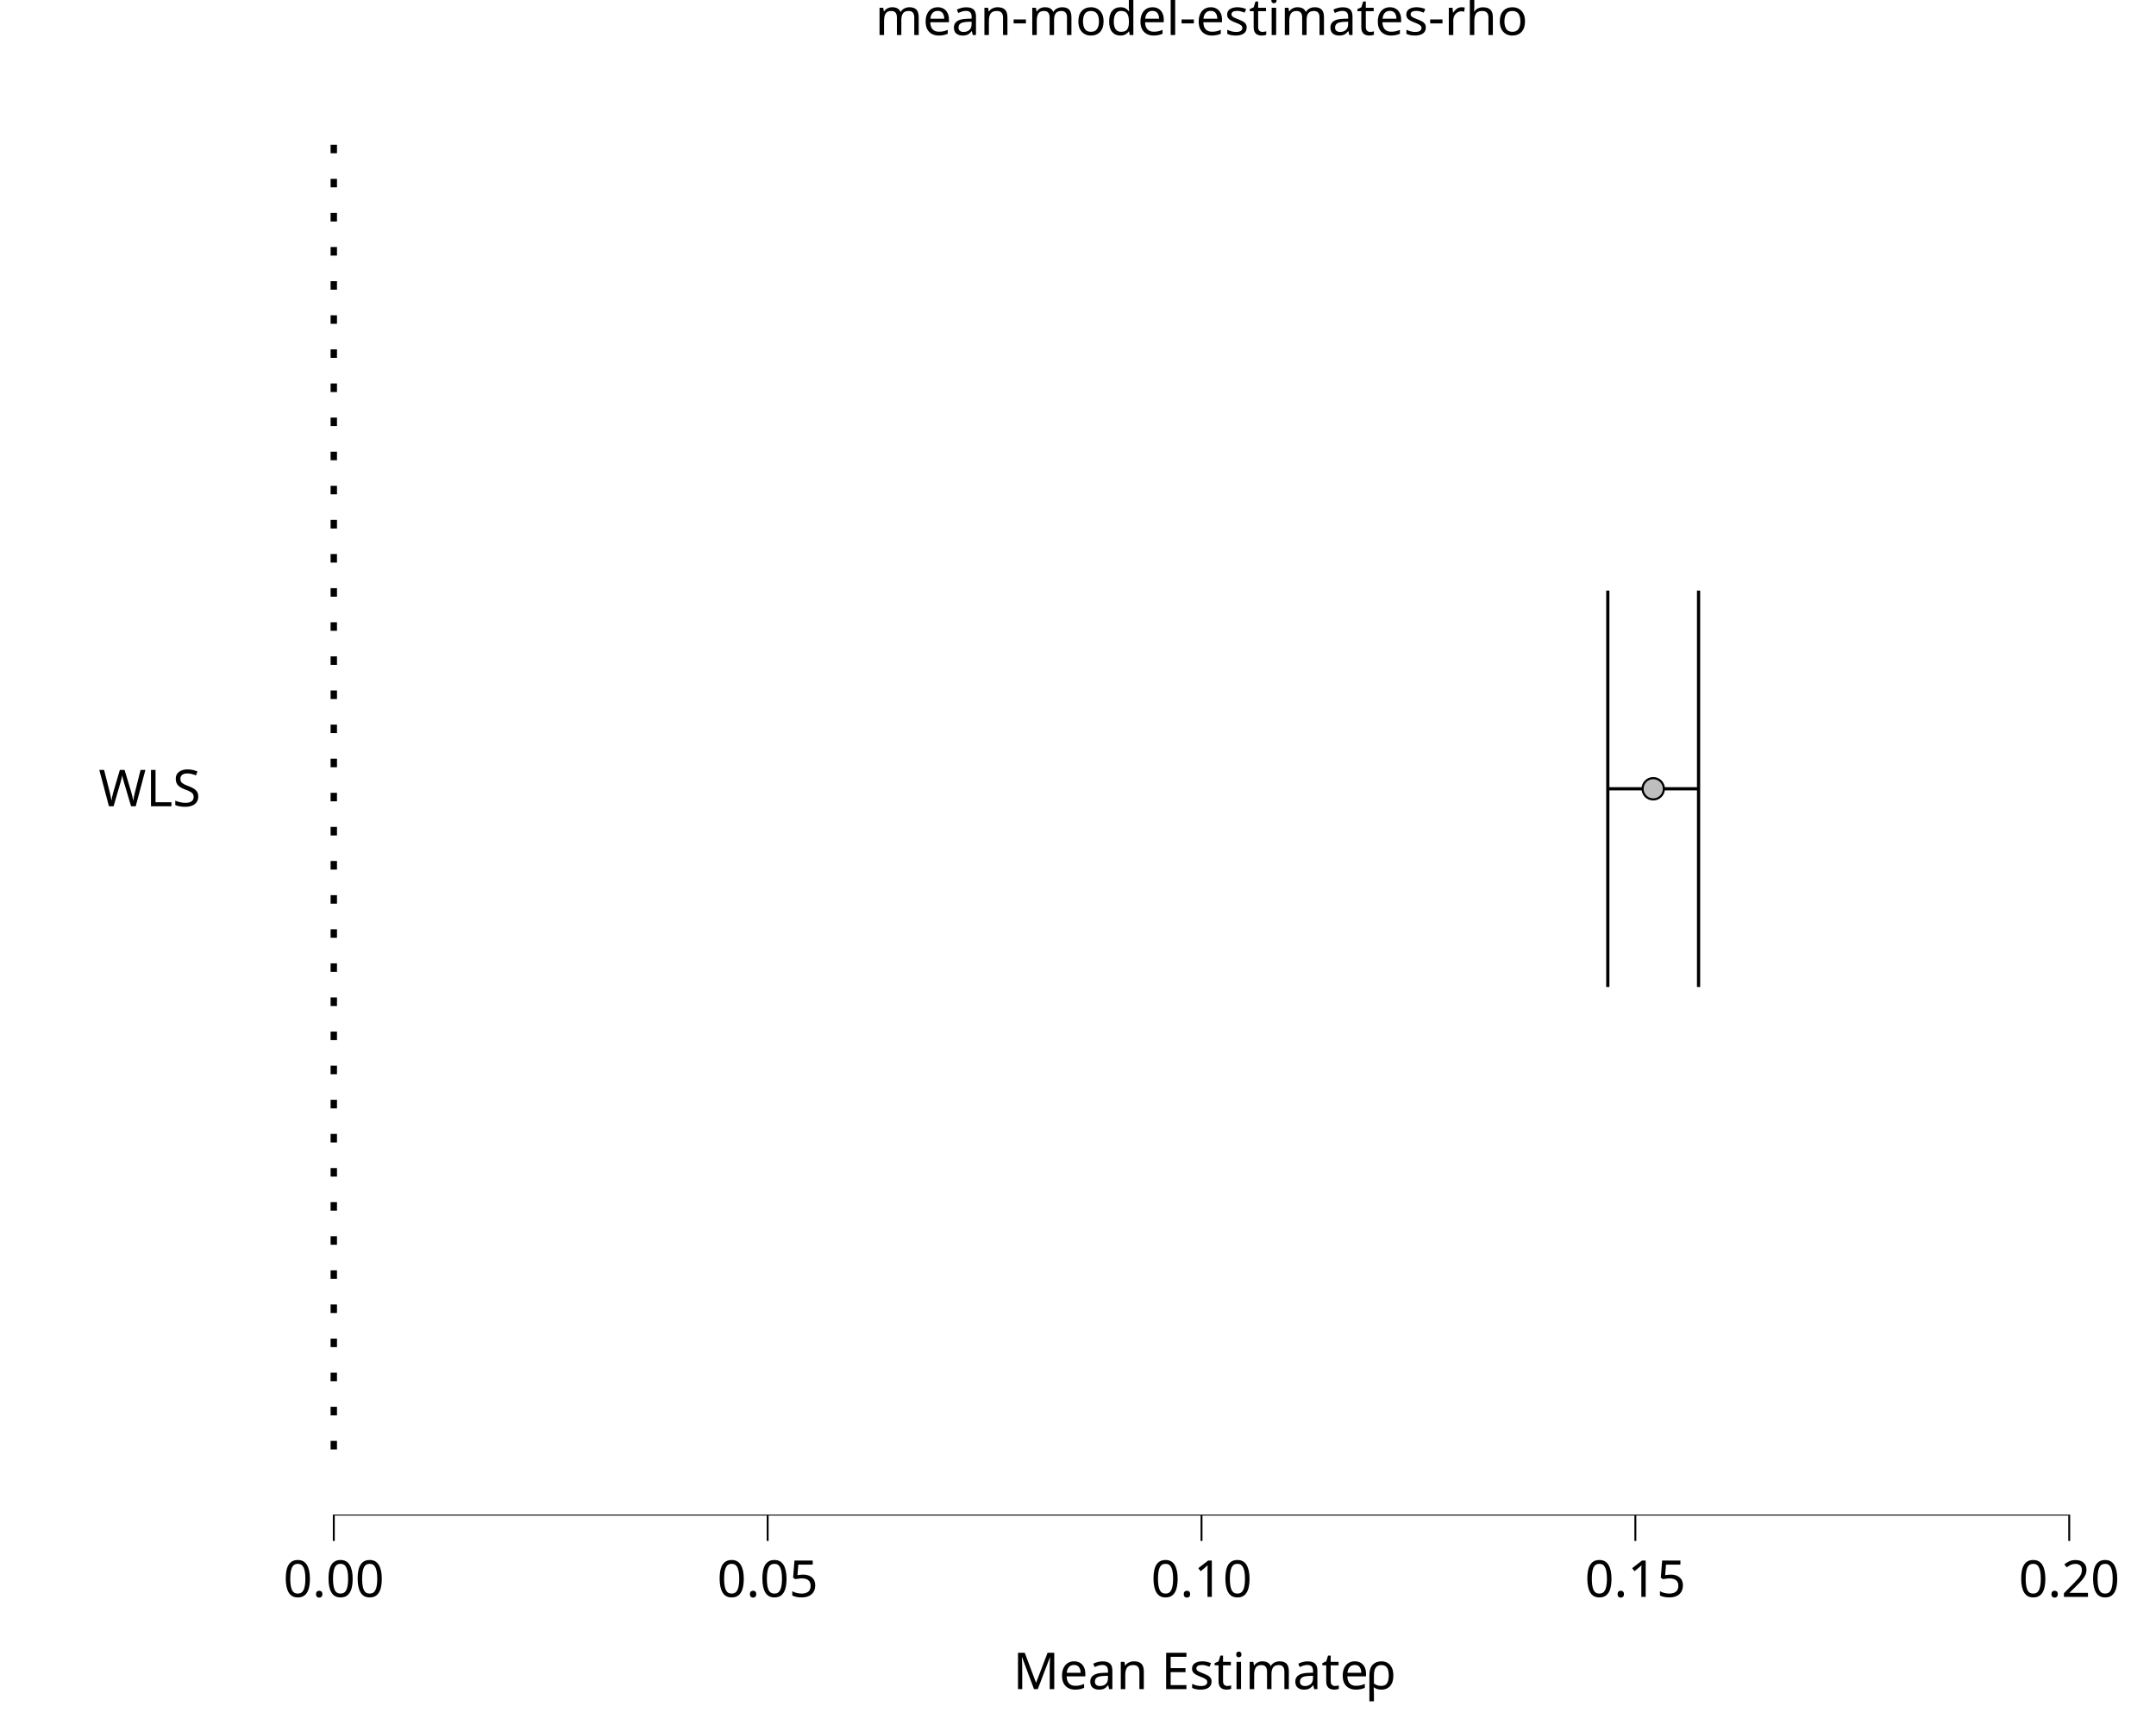
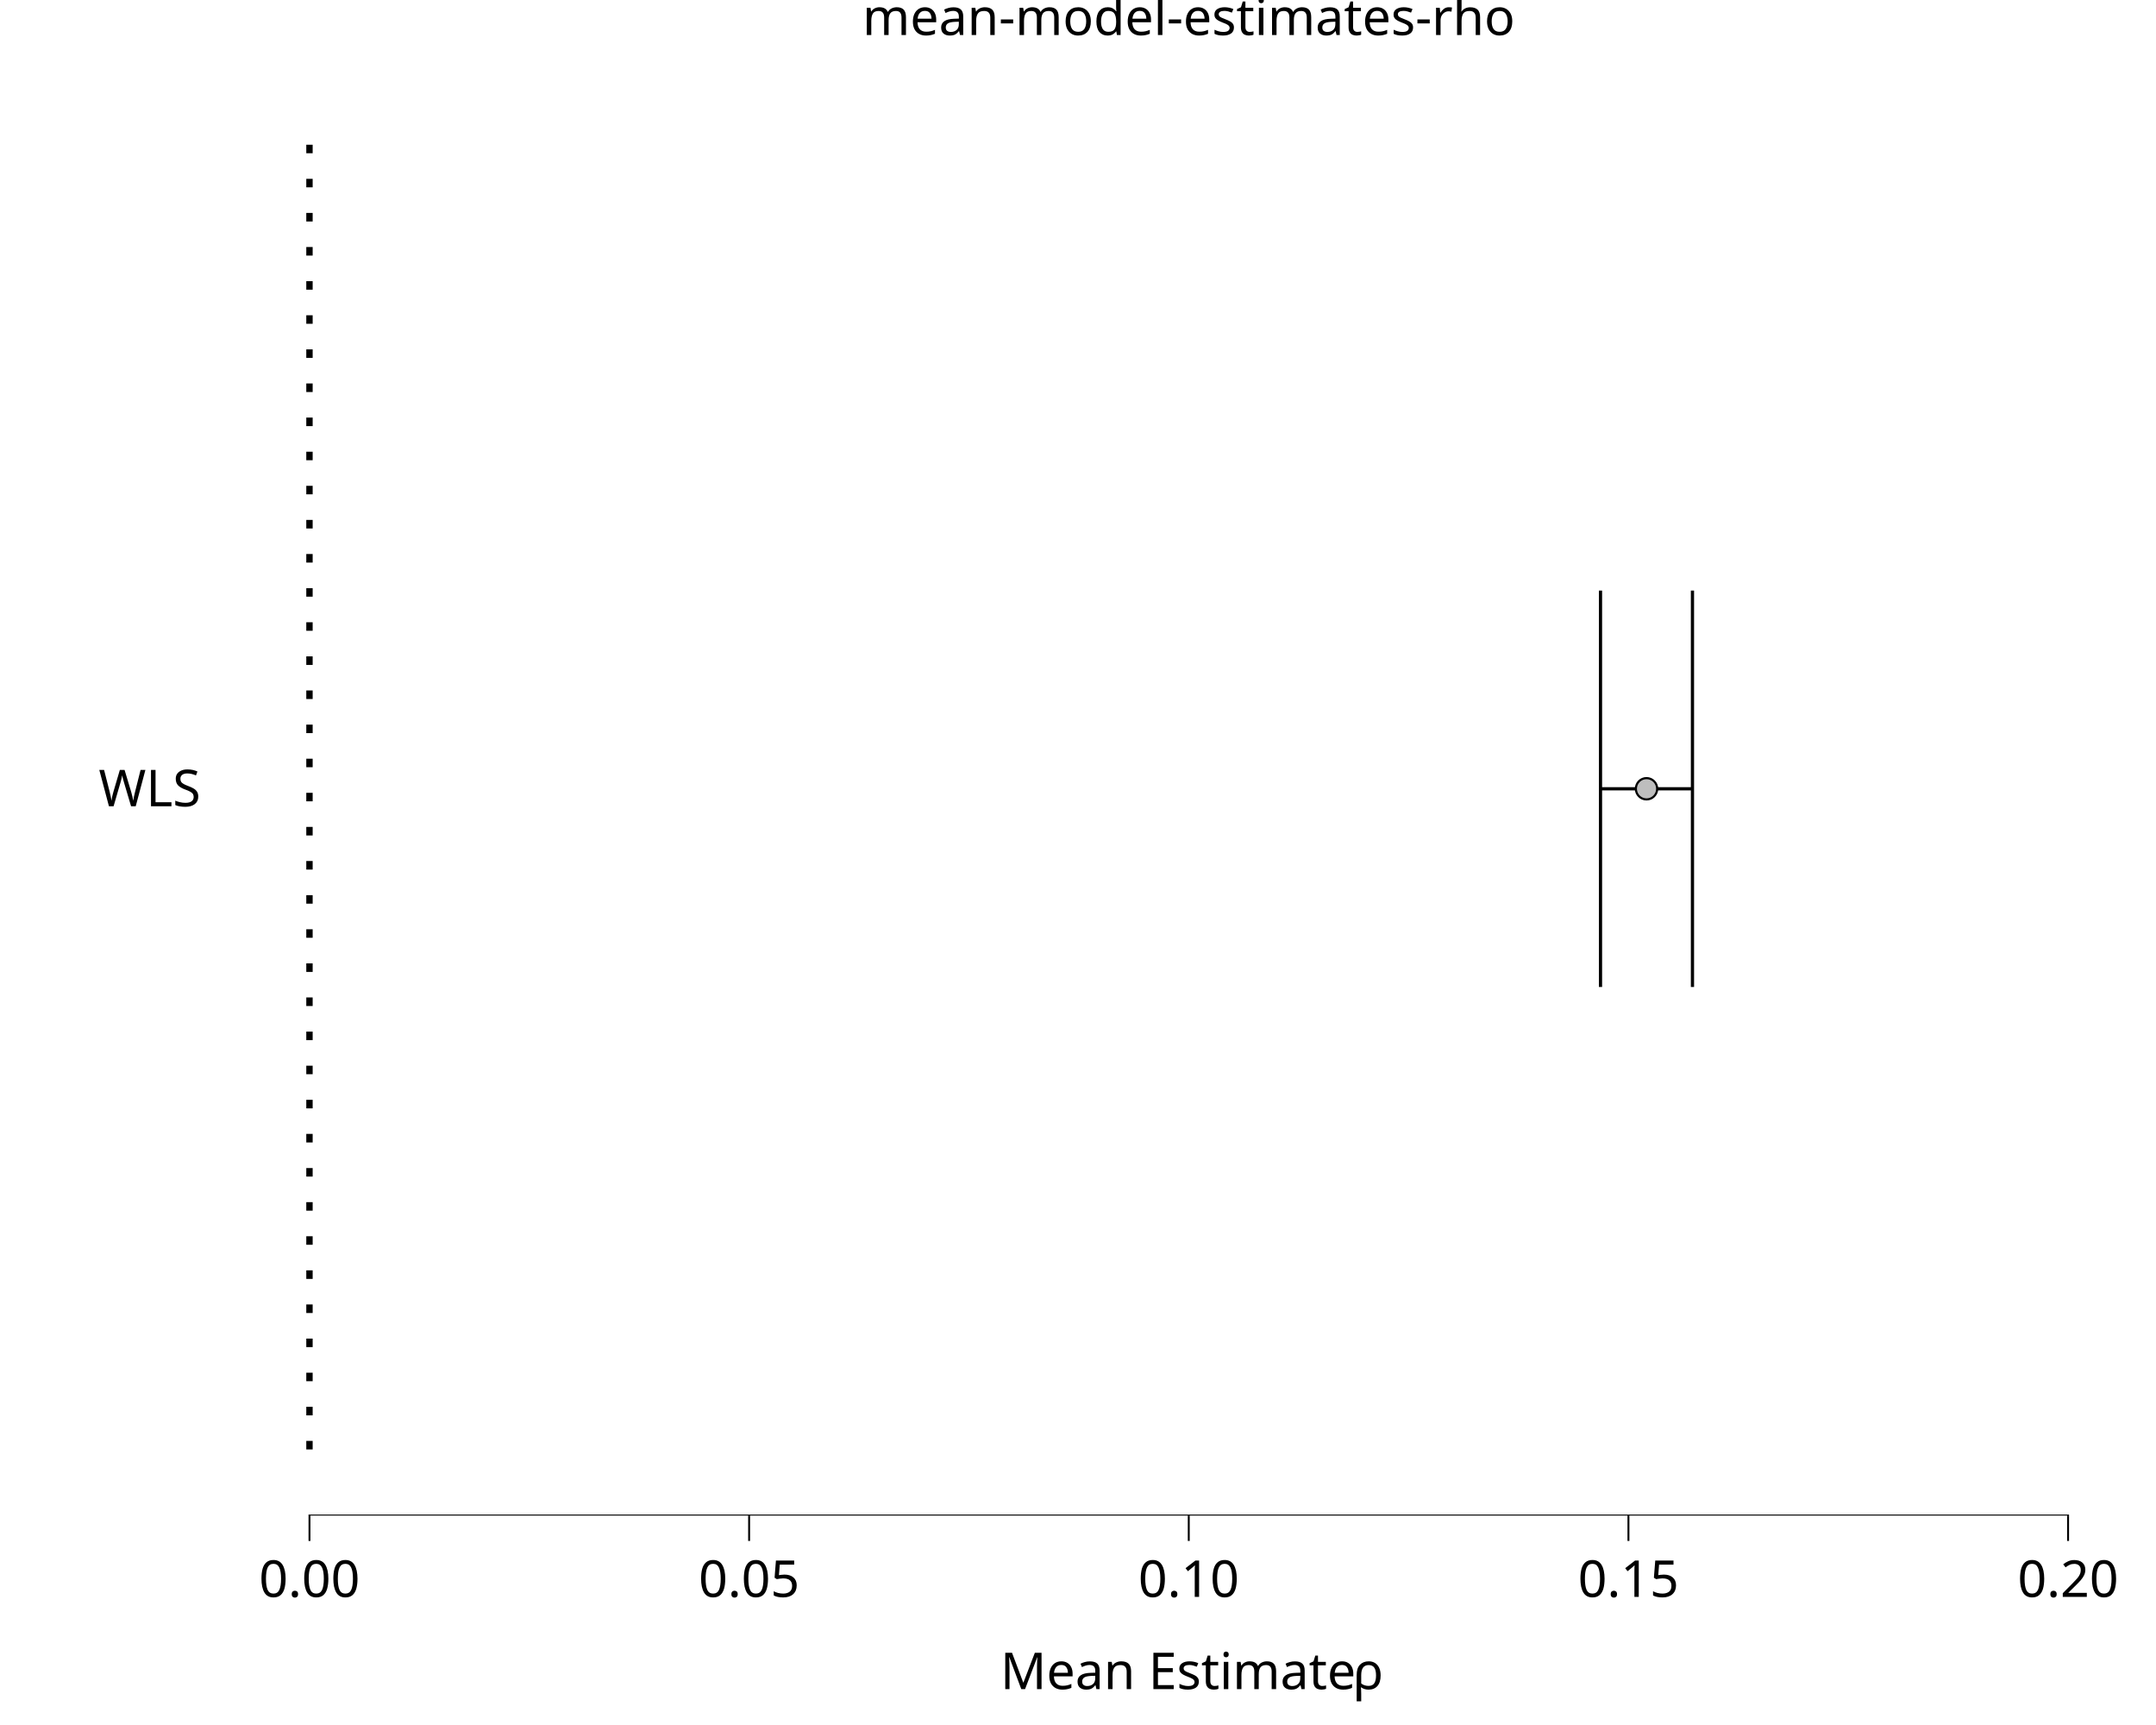
<svg xmlns="http://www.w3.org/2000/svg" class="svglite" data-engine-version="2.0" width="720.00pt" height="576.00pt" viewBox="0 0 720.00 576.00">
  <defs>
    <style type="text/css">
    .svglite line, .svglite polyline, .svglite polygon, .svglite path, .svglite rect, .svglite circle {
      fill: none;
      stroke: #000000;
      stroke-linecap: round;
      stroke-linejoin: round;
      stroke-miterlimit: 10.00;
    }
  </style>
  </defs>
  <rect width="100%" height="100%" style="stroke: none; fill: #FFFFFF;" />
  <defs>
    <clipPath id="cpMC4wMHw3MjAuMDB8MC4wMHw1NzYuMDA=">
      <rect x="0.00" y="0.00" width="720.00" height="576.00" />
    </clipPath>
  </defs>
  <g clip-path="url(#cpMC4wMHw3MjAuMDB8MC4wMHw1NzYuMDA=)">
    <rect x="0.00" y="0.00" width="720.00" height="576.00" style="stroke-width: 10.67; stroke: none;" />
  </g>
  <defs>
-     <clipPath id="cpODIuNDl8NzIwLjAwfDIwLjcxfDUwNi4wNQ==">
-       <rect x="82.49" y="20.71" width="637.51" height="485.34" />
+     <clipPath id="cpNzMuOTl8NzIwLjAwfDIwLjcxfDUwNi4wNQ==">
+       <rect x="73.99" y="20.71" width="646.01" height="485.34" />
    </clipPath>
  </defs>
-   <g clip-path="url(#cpODIuNDl8NzIwLjAwfDIwLjcxfDUwNi4wNQ==)">
-     <rect x="82.49" y="20.71" width="637.51" height="485.34" style="stroke-width: 10.67; stroke: none;" />
-     <polyline points="567.24,329.56 567.24,197.20 " style="stroke-width: 1.07; stroke-linecap: butt;" />
-     <polyline points="567.24,263.38 536.93,263.38 " style="stroke-width: 1.07; stroke-linecap: butt;" />
-     <polyline points="536.93,329.56 536.93,197.20 " style="stroke-width: 1.07; stroke-linecap: butt;" />
-     <circle cx="552.10" cy="263.38" r="3.56" style="stroke-width: 0.71; fill: #BEBEBE;" />
-     <polyline points="111.47,483.99 111.47,42.77 " style="stroke-width: 2.13; stroke-dasharray: 2.85,8.54; stroke-linecap: butt;" />
-     <line x1="111.15" y1="506.05" x2="691.34" y2="506.05" style="stroke-width: 0.64; stroke-linecap: butt;" />
-     <rect x="82.49" y="20.71" width="637.51" height="485.34" style="stroke-width: 0.00; stroke: none;" />
+   <g clip-path="url(#cpNzMuOTl8NzIwLjAwfDIwLjcxfDUwNi4wNQ==)">
+     <rect x="73.99" y="20.71" width="646.01" height="485.34" style="stroke-width: 10.67; stroke: none;" />
+     <polyline points="565.20,329.56 565.20,197.20 " style="stroke-width: 1.07; stroke-linecap: butt;" />
+     <polyline points="565.20,263.38 534.49,263.38 " style="stroke-width: 1.07; stroke-linecap: butt;" />
+     <polyline points="534.49,329.56 534.49,197.20 " style="stroke-width: 1.07; stroke-linecap: butt;" />
+     <circle cx="549.86" cy="263.38" r="3.56" style="stroke-width: 0.71; fill: #BEBEBE;" />
+     <polyline points="103.35,483.99 103.35,42.77 " style="stroke-width: 2.13; stroke-dasharray: 2.85,8.54; stroke-linecap: butt;" />
+     <line x1="103.03" y1="506.05" x2="690.95" y2="506.05" style="stroke-width: 0.64; stroke-linecap: butt;" />
+     <rect x="73.99" y="20.71" width="646.01" height="485.34" style="stroke-width: 0.00; stroke: none;" />
  </g>
  <g clip-path="url(#cpMC4wMHw3MjAuMDB8MC4wMHw1NzYuMDA=)">
-     <polyline points="82.49,506.05 82.49,20.71 " style="stroke-width: 0.00; stroke: none; stroke-linecap: butt;" />
+     <polyline points="73.99,506.05 73.99,20.71 " style="stroke-width: 0.00; stroke: none; stroke-linecap: butt;" />
    <text x="67.01" y="269.23" text-anchor="end" style="font-size: 17.00px; font-family: sans;" textLength="36.84px" lengthAdjust="spacingAndGlyphs">WLS</text>
-     <polyline points="82.49,506.05 720.00,506.05 " style="stroke-width: 0.00; stroke: none; stroke-linecap: butt;" />
-     <polyline points="111.47,514.55 111.47,506.05 " style="stroke-width: 0.64; stroke-linecap: butt;" />
-     <polyline points="256.36,514.55 256.36,506.05 " style="stroke-width: 0.64; stroke-linecap: butt;" />
-     <polyline points="401.25,514.55 401.25,506.05 " style="stroke-width: 0.64; stroke-linecap: butt;" />
-     <polyline points="546.13,514.55 546.13,506.05 " style="stroke-width: 0.64; stroke-linecap: butt;" />
-     <polyline points="691.02,514.55 691.02,506.05 " style="stroke-width: 0.64; stroke-linecap: butt;" />
-     <text x="111.47" y="533.23" text-anchor="middle" style="font-size: 17.00px; font-family: sans;" textLength="33.09px" lengthAdjust="spacingAndGlyphs">0.00</text>
-     <text x="256.36" y="533.23" text-anchor="middle" style="font-size: 17.00px; font-family: sans;" textLength="33.09px" lengthAdjust="spacingAndGlyphs">0.05</text>
-     <text x="401.25" y="533.23" text-anchor="middle" style="font-size: 17.00px; font-family: sans;" textLength="33.09px" lengthAdjust="spacingAndGlyphs">0.10</text>
-     <text x="546.13" y="533.23" text-anchor="middle" style="font-size: 17.00px; font-family: sans;" textLength="33.09px" lengthAdjust="spacingAndGlyphs">0.15</text>
-     <text x="691.02" y="533.23" text-anchor="middle" style="font-size: 17.00px; font-family: sans;" textLength="33.09px" lengthAdjust="spacingAndGlyphs">0.20</text>
-     <text x="338.31" y="564.02" style="font-size: 17.00px; font-family: sans;" textLength="113.40px" lengthAdjust="spacingAndGlyphs">Mean Estimate</text>
-     <text x="451.72" y="564.02" style="font-size: 17.00px; font-family: sans;" textLength="4.25px" lengthAdjust="spacingAndGlyphs"> </text>
-     <text x="455.97" y="564.02" style="font-size: 17.00px; font-family: sans;" textLength="8.21px" lengthAdjust="spacingAndGlyphs">ρ</text>
-     <text x="401.25" y="11.70" text-anchor="middle" style="font-size: 17.00px; font-family: sans;" textLength="203.16px" lengthAdjust="spacingAndGlyphs">mean-model-estimates-rho</text>
+     <polyline points="73.99,506.05 720.00,506.05 " style="stroke-width: 0.00; stroke: none; stroke-linecap: butt;" />
+     <polyline points="103.35,514.55 103.35,506.05 " style="stroke-width: 0.64; stroke-linecap: butt;" />
+     <polyline points="250.17,514.55 250.17,506.05 " style="stroke-width: 0.64; stroke-linecap: butt;" />
+     <polyline points="396.99,514.55 396.99,506.05 " style="stroke-width: 0.64; stroke-linecap: butt;" />
+     <polyline points="543.82,514.55 543.82,506.05 " style="stroke-width: 0.64; stroke-linecap: butt;" />
+     <polyline points="690.64,514.55 690.64,506.05 " style="stroke-width: 0.64; stroke-linecap: butt;" />
+     <text x="103.35" y="533.23" text-anchor="middle" style="font-size: 17.00px; font-family: sans;" textLength="33.09px" lengthAdjust="spacingAndGlyphs">0.00</text>
+     <text x="250.17" y="533.23" text-anchor="middle" style="font-size: 17.00px; font-family: sans;" textLength="33.09px" lengthAdjust="spacingAndGlyphs">0.05</text>
+     <text x="396.99" y="533.23" text-anchor="middle" style="font-size: 17.00px; font-family: sans;" textLength="33.09px" lengthAdjust="spacingAndGlyphs">0.10</text>
+     <text x="543.82" y="533.23" text-anchor="middle" style="font-size: 17.00px; font-family: sans;" textLength="33.09px" lengthAdjust="spacingAndGlyphs">0.15</text>
+     <text x="690.64" y="533.23" text-anchor="middle" style="font-size: 17.00px; font-family: sans;" textLength="33.09px" lengthAdjust="spacingAndGlyphs">0.20</text>
+     <text x="334.06" y="564.02" style="font-size: 17.00px; font-family: sans;" textLength="113.40px" lengthAdjust="spacingAndGlyphs">Mean Estimate</text>
+     <text x="447.46" y="564.02" style="font-size: 17.00px; font-family: sans;" textLength="4.25px" lengthAdjust="spacingAndGlyphs"> </text>
+     <text x="451.72" y="564.02" style="font-size: 17.00px; font-family: sans;" textLength="8.21px" lengthAdjust="spacingAndGlyphs">ρ</text>
+     <text x="396.99" y="11.70" text-anchor="middle" style="font-size: 17.00px; font-family: sans;" textLength="203.16px" lengthAdjust="spacingAndGlyphs">mean-model-estimates-rho</text>
  </g>
</svg>
